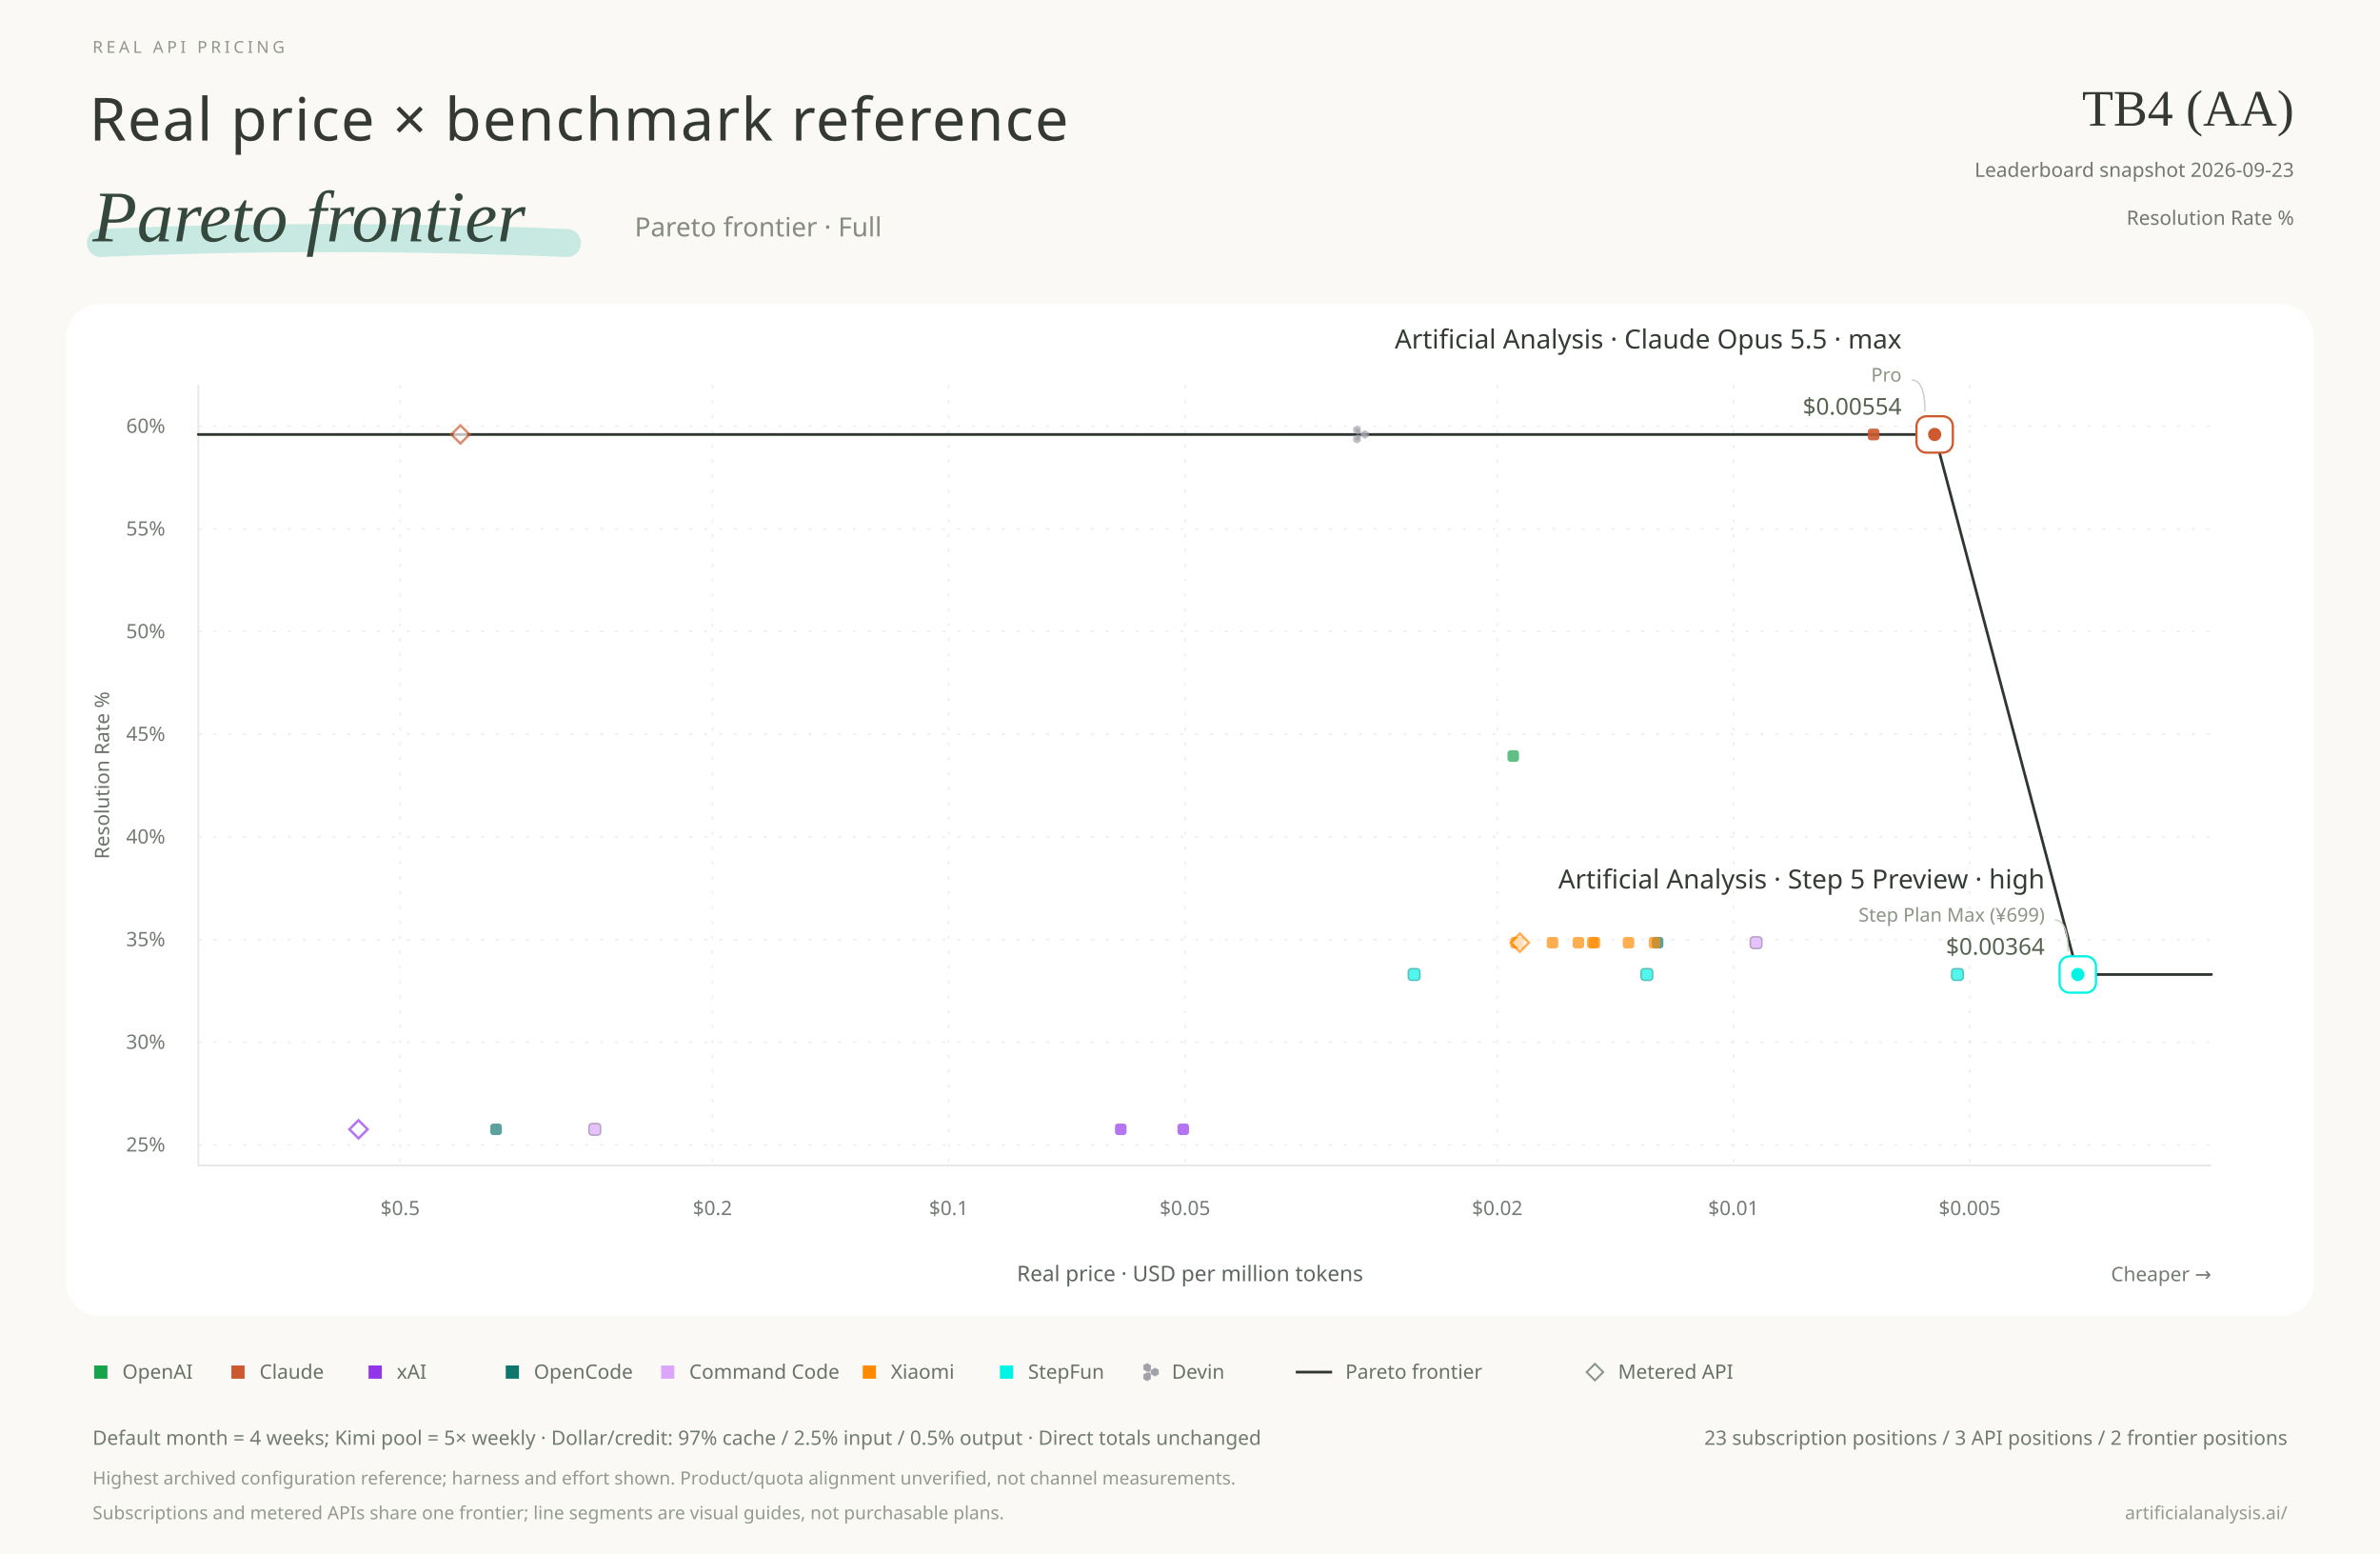
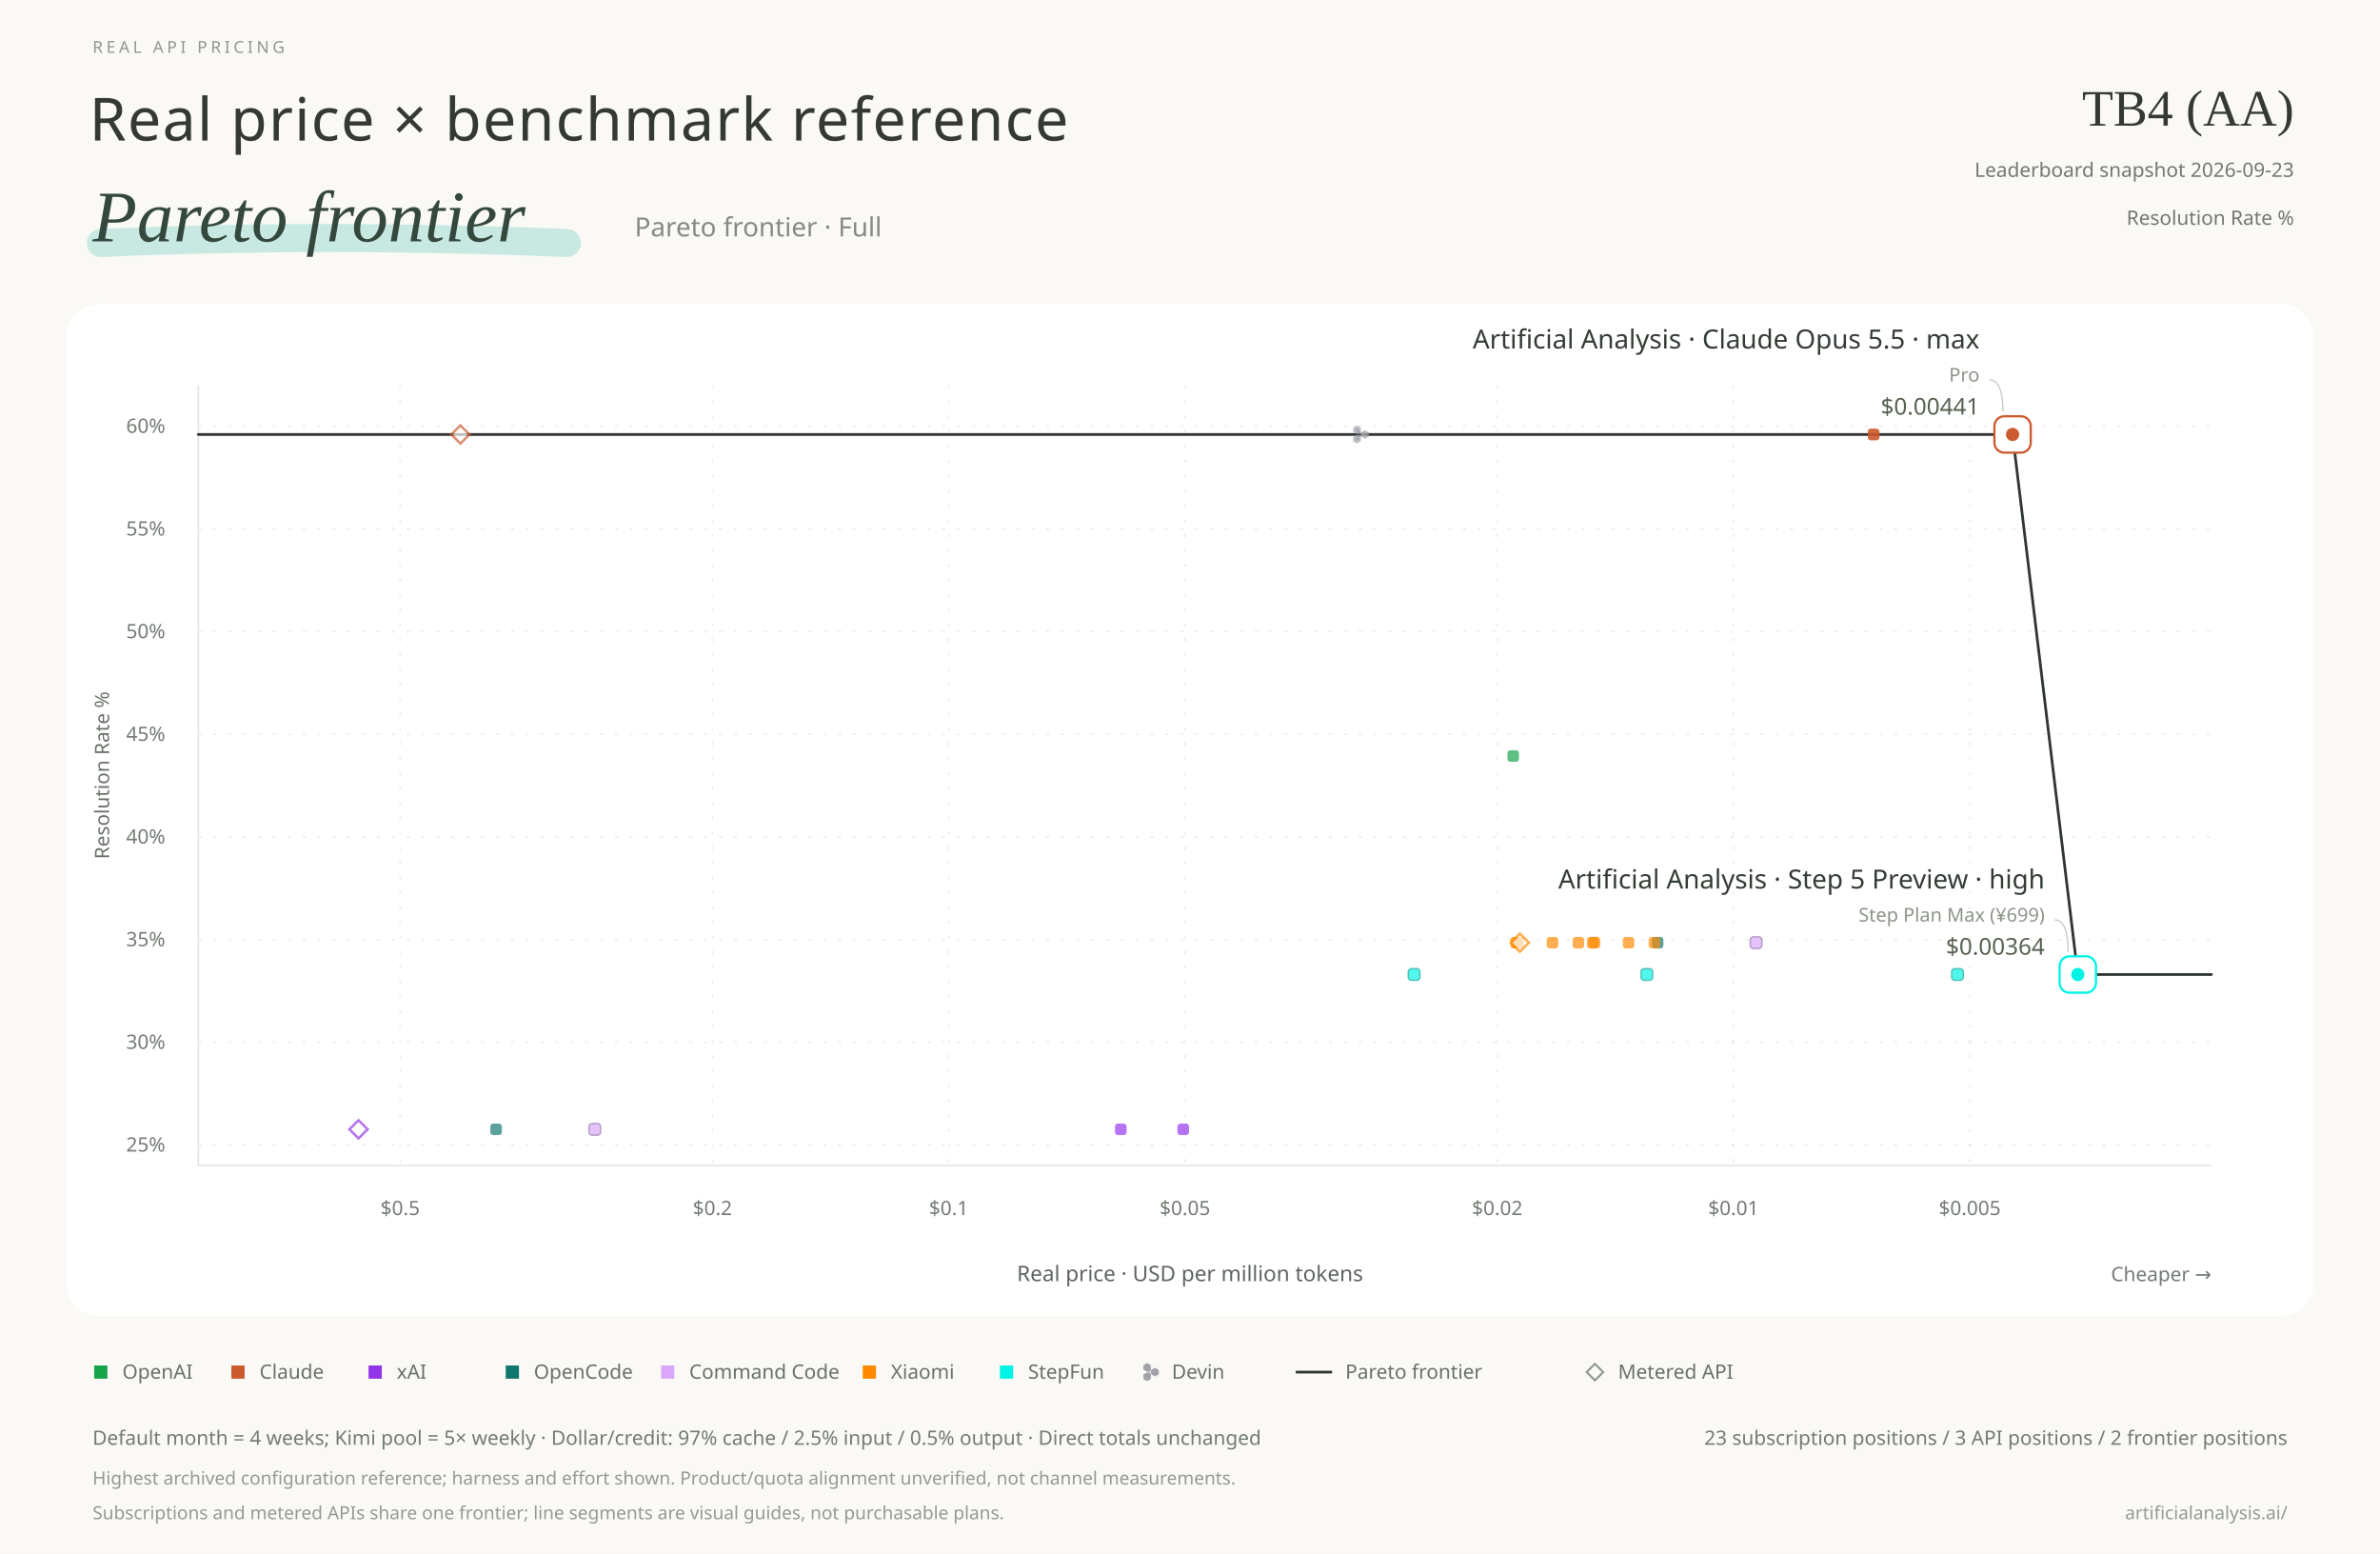
<svg xmlns="http://www.w3.org/2000/svg" width="1440" height="940" viewBox="0 0 1440 940" role="img" aria-labelledby="title desc">
  <style>text{font-family:"Microsoft YaHei","Segoe UI",sans-serif} .serif{font-family:"Times New Roman",serif} .number{font-family:"Segoe UI",sans-serif;font-variant-numeric:tabular-nums} .label-name{paint-order:stroke;stroke:#fff;stroke-width:5px;stroke-linejoin:round} .point:hover{opacity:1}</style>
  <rect width="1440" height="940" fill="#FAF9F6" />
  <text x="56.000" y="32.000" font-size="10" fill="#90968D" text-anchor="start" font-weight="400" letter-spacing="2.1">REAL API PRICING</text>
  <text x="54.000" y="85.000" font-size="36" fill="#343A33" text-anchor="start" font-weight="300" letter-spacing=".8">Real price × benchmark reference</text>
  <path d="M61 147 Q197 141 343 147" stroke="#9FDDD0" stroke-width="17" stroke-linecap="round" opacity=".55" fill="none" />
  <text x="56.000" y="146.000" font-size="44" fill="#35483E" text-anchor="start" font-weight="400" class="serif" font-style="italic">Pareto frontier</text>
  <text x="384.000" y="143.000" font-size="16" fill="#858B81" text-anchor="start" font-weight="300">Pareto frontier · Full</text>
  <text x="1388.000" y="76.000" font-size="31" fill="#343A33" text-anchor="end" font-weight="400" class="serif">TB4 (AA)</text>
  <text x="1388.000" y="107.000" font-size="12" fill="#737771" text-anchor="end" font-weight="400">Leaderboard snapshot  2026-09-23</text>
  <text x="1388.000" y="136.000" font-size="12" fill="#737771" text-anchor="end" font-weight="400">Resolution Rate %</text>
  <rect x="40" y="184" width="1360" height="612" rx="20" fill="#FFFFFF" />
  <path d="M1191.768 233V705" stroke="#E8EBE7" stroke-dasharray="2 7" opacity=".8" />
  <text x="1191.768" y="735.000" font-size="12" fill="#747B74" text-anchor="middle" font-weight="400" class="number">$0.005</text>
  <path d="M1048.832 233V705" stroke="#E8EBE7" stroke-dasharray="2 7" opacity=".8" />
  <text x="1048.832" y="735.000" font-size="12" fill="#747B74" text-anchor="middle" font-weight="400" class="number">$0.01</text>
  <path d="M905.896 233V705" stroke="#E8EBE7" stroke-dasharray="2 7" opacity=".8" />
  <text x="905.896" y="735.000" font-size="12" fill="#747B74" text-anchor="middle" font-weight="400" class="number">$0.02</text>
  <path d="M716.946 233V705" stroke="#E8EBE7" stroke-dasharray="2 7" opacity=".8" />
  <text x="716.946" y="735.000" font-size="12" fill="#747B74" text-anchor="middle" font-weight="400" class="number">$0.05</text>
  <path d="M574.010 233V705" stroke="#E8EBE7" stroke-dasharray="2 7" opacity=".8" />
  <text x="574.010" y="735.000" font-size="12" fill="#747B74" text-anchor="middle" font-weight="400" class="number">$0.1</text>
  <path d="M431.074 233V705" stroke="#E8EBE7" stroke-dasharray="2 7" opacity=".8" />
  <text x="431.074" y="735.000" font-size="12" fill="#747B74" text-anchor="middle" font-weight="400" class="number">$0.2</text>
  <path d="M242.124 233V705" stroke="#E8EBE7" stroke-dasharray="2 7" opacity=".8" />
  <text x="242.124" y="735.000" font-size="12" fill="#747B74" text-anchor="middle" font-weight="400" class="number">$0.5</text>
  <path d="M120 692.579H1338" stroke="#E8EBE7" stroke-dasharray="2 7" opacity=".8" />
  <text x="100.000" y="696.579" font-size="12" fill="#747B74" text-anchor="end" font-weight="400" class="number">25%</text>
  <path d="M120 630.474H1338" stroke="#E8EBE7" stroke-dasharray="2 7" opacity=".8" />
  <text x="100.000" y="634.474" font-size="12" fill="#747B74" text-anchor="end" font-weight="400" class="number">30%</text>
  <path d="M120 568.368H1338" stroke="#E8EBE7" stroke-dasharray="2 7" opacity=".8" />
  <text x="100.000" y="572.368" font-size="12" fill="#747B74" text-anchor="end" font-weight="400" class="number">35%</text>
  <path d="M120 506.263H1338" stroke="#E8EBE7" stroke-dasharray="2 7" opacity=".8" />
  <text x="100.000" y="510.263" font-size="12" fill="#747B74" text-anchor="end" font-weight="400" class="number">40%</text>
  <path d="M120 444.158H1338" stroke="#E8EBE7" stroke-dasharray="2 7" opacity=".8" />
  <text x="100.000" y="448.158" font-size="12" fill="#747B74" text-anchor="end" font-weight="400" class="number">45%</text>
  <path d="M120 382.053H1338" stroke="#E8EBE7" stroke-dasharray="2 7" opacity=".8" />
  <text x="100.000" y="386.053" font-size="12" fill="#747B74" text-anchor="end" font-weight="400" class="number">50%</text>
  <path d="M120 319.947H1338" stroke="#E8EBE7" stroke-dasharray="2 7" opacity=".8" />
  <text x="100.000" y="323.947" font-size="12" fill="#747B74" text-anchor="end" font-weight="400" class="number">55%</text>
  <path d="M120 257.842H1338" stroke="#E8EBE7" stroke-dasharray="2 7" opacity=".8" />
  <text x="100.000" y="261.842" font-size="12" fill="#747B74" text-anchor="end" font-weight="400" class="number">60%</text>
  <path d="M120 233V705H1338" fill="none" stroke="#E3E7E2" />
  <text x="66.000" y="469.000" font-size="12" fill="#697169" text-anchor="middle" font-weight="400" transform="rotate(-90 66 469.0)">Resolution Rate %</text>
  <text x="720.000" y="775.000" font-size="13" fill="#5D655E" text-anchor="middle" font-weight="400">Real price · USD per million tokens</text>
  <text x="1338.000" y="775.000" font-size="12" fill="#737B74" text-anchor="end" font-weight="400">Cheaper →</text>
-   <path id="frontier" d="M120.000,262.811 L1170.550,262.811 L1257.156,589.484 L1338.000,589.484" fill="none" stroke="#303630" stroke-width="1.65" stroke-linecap="round" stroke-linejoin="round" />
+   <path id="frontier" d="M120.000,262.811 L1217.699,262.811 L1257.156,589.484 L1338.000,589.484" fill="none" stroke="#303630" stroke-width="1.65" stroke-linecap="round" stroke-linejoin="round" />
  <g class="point" data-billing="subscription" data-frontier="false" data-price="0.019083969" data-score="43.94" data-x="915.564" data-y="457.324" transform="translate(915.564 457.324)">
    <rect x="-3.5" y="-3.5" width="7" height="7" rx="1.8" fill="#16A34A" opacity=".68" />
  </g>
  <g class="point" data-billing="subscription" data-frontier="false" data-price="0.029895366" data-score="59.6" data-x="823.005" data-y="262.811" transform="translate(823.005 262.811)">
    <path d="M0.11,-1.63 L-1.97,-0.43 L-4.05,-1.63 L-4.05,-4.03 L-1.97,-5.23 L0.11,-4.03Z M0.11,4.03 L-1.97,5.23 L-4.05,4.03 L-4.05,1.63 L-1.97,0.43 L0.11,1.63Z M4.91,1.20 L2.83,2.40 L0.75,1.20 L0.75,-1.20 L2.83,-2.40 L4.91,-1.20Z" fill="#A1A1AA" opacity="0.68" stroke="#A1A1AA" stroke-width="0.43" stroke-linejoin="round" />
    <path d="M-0.89,-1.27 L-1.87,-2.69 M-0.89,1.27 L-1.87,2.69 M1.27,0.00 L2.69,0.00" stroke="#A1A1AA" stroke-width="2.16" stroke-linecap="round" opacity="0.68" fill="none" />
  </g>
  <g class="point" data-billing="subscription" data-frontier="false" data-price="0.0066291018" data-score="59.6" data-x="1133.609" data-y="262.811" transform="translate(1133.609 262.811)">
    <rect x="-3.5" y="-3.5" width="7" height="7" rx="1.8" fill="#CC5A2E" opacity=".68" />
+   </g>
+   <g class="point" data-billing="subscription" data-frontier="true" data-price="0.0044091711" data-score="59.6" data-x="1217.699" data-y="262.811" transform="translate(1217.699 262.811)">
+     <rect x="-11" y="-11" width="22" height="22" rx="6" fill="#FFF" stroke="#CC5A2E" stroke-width="1.35" />
+     <circle r="4" fill="#CC5A2E" />
  </g>
  <g class="point" data-billing="subscription" data-frontier="false" data-price="0.060362173" data-score="25.76" data-x="678.108" data-y="683.139" transform="translate(678.108 683.139)">
    <rect x="-3.5" y="-3.5" width="7" height="7" rx="1.8" fill="#9333EA" opacity=".68" />
  </g>
  <g class="point" data-billing="subscription" data-frontier="false" data-price="0.050251256" data-score="25.76" data-x="715.912" data-y="683.139" transform="translate(715.912 683.139)">
    <rect x="-3.5" y="-3.5" width="7" height="7" rx="1.8" fill="#9333EA" opacity=".68" />
  </g>
  <g class="point" data-billing="subscription" data-frontier="false" data-price="0.37735849" data-score="25.76" data-x="300.154" data-y="683.139" transform="translate(300.154 683.139)">
    <rect x="-3.5" y="-3.5" width="7" height="7" rx="1.8" fill="#0F766E" opacity=".68" />
  </g>
  <g class="point" data-billing="subscription" data-frontier="false" data-price="0.012493753" data-score="34.85" data-x="1002.920" data-y="570.232" transform="translate(1002.920 570.232)">
    <rect x="-3.5" y="-3.5" width="7" height="7" rx="1.8" fill="#0F766E" opacity=".68" />
  </g>
  <g class="point" data-billing="subscription" data-frontier="false" data-price="0.28248588" data-score="25.76" data-x="359.867" data-y="683.139" transform="translate(359.867 683.139)">
    <rect x="-3.5" y="-3.5" width="7" height="7" rx="1.8" fill="#DBA6FA" opacity=".68" stroke="#9571AA" stroke-width=".9" />
  </g>
  <g class="point" data-billing="subscription" data-frontier="false" data-price="0.0093589144" data-score="34.85" data-x="1062.495" data-y="570.232" transform="translate(1062.495 570.232)">
    <rect x="-3.5" y="-3.5" width="7" height="7" rx="1.8" fill="#DBA6FA" opacity=".68" stroke="#9571AA" stroke-width=".9" />
  </g>
  <g class="point" data-billing="subscription" data-frontier="false" data-price="0.025524451" data-score="33.3" data-x="855.600" data-y="589.484" transform="translate(855.600 589.484)">
    <rect x="-3.5" y="-3.5" width="7" height="7" rx="1.8" fill="#00F4E5" opacity=".68" stroke="#00A69C" stroke-width=".9" />
  </g>
  <g class="point" data-billing="subscription" data-frontier="false" data-price="0.012893591" data-score="33.3" data-x="996.424" data-y="589.484" transform="translate(996.424 589.484)">
    <rect x="-3.5" y="-3.5" width="7" height="7" rx="1.8" fill="#00F4E5" opacity=".68" stroke="#00A69C" stroke-width=".9" />
  </g>
  <g class="point" data-billing="subscription" data-frontier="false" data-price="0.0051833009" data-score="33.3" data-x="1184.343" data-y="589.484" transform="translate(1184.343 589.484)">
    <rect x="-3.5" y="-3.5" width="7" height="7" rx="1.8" fill="#00F4E5" opacity=".68" stroke="#00A69C" stroke-width=".9" />
  </g>
  <g class="point" data-billing="subscription" data-frontier="true" data-price="0.0036413211" data-score="33.3" data-x="1257.156" data-y="589.484" transform="translate(1257.156 589.484)">
    <rect x="-11" y="-11" width="22" height="22" rx="6" fill="#FFF" stroke="#00F4E5" stroke-width="1.35" />
    <circle r="4" fill="#00F4E5" />
  </g>
  <g class="point" data-billing="subscription" data-frontier="false" data-price="0.018927445" data-score="34.85" data-x="917.263" data-y="570.232" transform="translate(917.263 570.232)">
    <rect x="-3.5" y="-3.5" width="7" height="7" rx="1.8" fill="#FF8A00" opacity=".68" />
  </g>
  <g class="point" data-billing="subscription" data-frontier="false" data-price="0.01511335" data-score="34.85" data-x="963.668" data-y="570.232" transform="translate(963.668 570.232)">
    <rect x="-3.5" y="-3.5" width="7" height="7" rx="1.8" fill="#FF8A00" opacity=".68" />
  </g>
  <g class="point" data-billing="subscription" data-frontier="false" data-price="0.01880141" data-score="34.85" data-x="918.640" data-y="570.232" transform="translate(918.640 570.232)">
    <rect x="-3.5" y="-3.5" width="7" height="7" rx="1.8" fill="#FF8A00" opacity=".68" />
  </g>
  <g class="point" data-billing="subscription" data-frontier="false" data-price="0.015037594" data-score="34.85" data-x="964.704" data-y="570.232" transform="translate(964.704 570.232)">
    <rect x="-3.5" y="-3.5" width="7" height="7" rx="1.8" fill="#FF8A00" opacity=".68" />
  </g>
  <g class="point" data-billing="subscription" data-frontier="false" data-price="0.017006803" data-score="34.85" data-x="939.327" data-y="570.232" transform="translate(939.327 570.232)">
    <rect x="-3.5" y="-3.5" width="7" height="7" rx="1.8" fill="#FF8A00" opacity=".68" />
  </g>
  <g class="point" data-billing="subscription" data-frontier="false" data-price="0.013605442" data-score="34.85" data-x="985.342" data-y="570.232" transform="translate(985.342 570.232)">
    <rect x="-3.5" y="-3.5" width="7" height="7" rx="1.8" fill="#FF8A00" opacity=".68" />
  </g>
  <g class="point" data-billing="subscription" data-frontier="false" data-price="0.015762926" data-score="34.85" data-x="954.990" data-y="570.232" transform="translate(954.990 570.232)">
    <rect x="-3.5" y="-3.5" width="7" height="7" rx="1.8" fill="#FF8A00" opacity=".68" />
  </g>
  <g class="point" data-billing="subscription" data-frontier="false" data-price="0.01261034" data-score="34.85" data-x="1001.005" data-y="570.232" transform="translate(1001.005 570.232)">
    <rect x="-3.5" y="-3.5" width="7" height="7" rx="1.8" fill="#FF8A00" opacity=".68" />
  </g>
-   <g class="point" data-billing="subscription" data-frontier="true" data-price="0.0055418549" data-score="59.6" data-x="1170.550" data-y="262.811" transform="translate(1170.550 262.811)">
-     <rect x="-11" y="-11" width="22" height="22" rx="6" fill="#FFF" stroke="#CC5A2E" stroke-width="1.35" />
-     <circle r="4" fill="#CC5A2E" />
-   </g>
  <g class="point" data-billing="subscription" data-frontier="false" data-price="0.0066290139" data-score="59.6" data-x="1133.612" data-y="262.811" transform="translate(1133.612 262.811)">
    <rect x="-3.5" y="-3.5" width="7" height="7" rx="1.8" fill="#CC5A2E" opacity=".68" />
  </g>
  <g class="point" data-billing="metered" data-frontier="false" data-price="0.565" data-score="25.76" data-x="216.921" data-y="683.139" transform="translate(216.921 683.139)">
    <path d="M0 -5.5L5.5 0 0 5.5 -5.5 0Z" fill="white" stroke="#9333EA" stroke-width="1.5" opacity=".68" />
  </g>
  <g class="point" data-billing="metered" data-frontier="false" data-price="0.018717" data-score="34.85" data-x="919.568" data-y="570.232" transform="translate(919.568 570.232)">
    <path d="M0 -5.5L5.5 0 0 5.5 -5.5 0Z" fill="white" stroke="#FF8A00" stroke-width="1.5" opacity=".68" />
  </g>
  <g class="point" data-billing="metered" data-frontier="false" data-price="0.419" data-score="59.6" data-x="278.569" data-y="262.811" transform="translate(278.569 262.811)">
    <path d="M0 -5.5L5.5 0 0 5.5 -5.5 0Z" fill="white" stroke="#CC5A2E" stroke-width="1.5" opacity=".68" />
  </g>
  <g class="front-label" data-model="claude-opus-5.5">
-     <path d="M1164.692,249.002Q1164.692,229.811 1156.550,229.811" stroke="#C4CDC3" stroke-width=".8" fill="none" />
-     <text x="1150.550" y="210.811" font-size="16" fill="#343C34" text-anchor="end" font-weight="400" class="label-name">Artificial Analysis · Claude Opus 5.5 · max</text>
-     <text x="1150.550" y="230.811" font-size="11.5" fill="#8B9487" text-anchor="end" font-weight="400">Pro</text>
-     <text x="1150.550" y="250.811" font-size="14" fill="#566150" text-anchor="end" font-weight="400" class="number">$0.00554</text>
+     <path d="M1211.841,249.002Q1211.841,229.811 1203.699,229.811" stroke="#C4CDC3" stroke-width=".8" fill="none" />
+     <text x="1197.699" y="210.811" font-size="16" fill="#343C34" text-anchor="end" font-weight="400" class="label-name">Artificial Analysis · Claude Opus 5.5 · max</text>
+     <text x="1197.699" y="230.811" font-size="11.5" fill="#8B9487" text-anchor="end" font-weight="400">Pro</text>
+     <text x="1197.699" y="250.811" font-size="14" fill="#566150" text-anchor="end" font-weight="400" class="number">$0.00441</text>
  </g>
  <g class="front-label" data-model="step-5-preview">
    <path d="M1251.298,575.675Q1251.298,556.484 1243.156,556.484" stroke="#C4CDC3" stroke-width=".8" fill="none" />
    <text x="1237.156" y="537.484" font-size="16" fill="#343C34" text-anchor="end" font-weight="400" class="label-name">Artificial Analysis · Step 5 Preview · high</text>
    <text x="1237.156" y="557.484" font-size="11.5" fill="#8B9487" text-anchor="end" font-weight="400">Step Plan Max (¥699)</text>
    <text x="1237.156" y="577.484" font-size="14" fill="#566150" text-anchor="end" font-weight="400" class="number">$0.00364</text>
  </g>
  <rect x="57" y="826" width="8" height="8" fill="#16A34A" />
  <text x="74.000" y="834.000" font-size="12" fill="#687168" text-anchor="start" font-weight="400">OpenAI</text>
  <rect x="140" y="826" width="8" height="8" fill="#CC5A2E" />
  <text x="157.000" y="834.000" font-size="12" fill="#687168" text-anchor="start" font-weight="400">Claude</text>
  <rect x="223" y="826" width="8" height="8" fill="#9333EA" />
  <text x="240.000" y="834.000" font-size="12" fill="#687168" text-anchor="start" font-weight="400">xAI</text>
  <rect x="306" y="826" width="8" height="8" fill="#0F766E" />
  <text x="323.000" y="834.000" font-size="12" fill="#687168" text-anchor="start" font-weight="400">OpenCode</text>
  <rect x="400" y="826" width="8" height="8" fill="#DBA6FA" />
  <text x="417.000" y="834.000" font-size="12" fill="#687168" text-anchor="start" font-weight="400">Command Code</text>
  <rect x="522" y="826" width="8" height="8" fill="#FF8A00" />
  <text x="539.000" y="834.000" font-size="12" fill="#687168" text-anchor="start" font-weight="400">Xiaomi</text>
  <rect x="605" y="826" width="8" height="8" fill="#00F4E5" />
  <text x="622.000" y="834.000" font-size="12" fill="#687168" text-anchor="start" font-weight="400">StepFun</text>
  <path d="M696.11,828.37 L694.03,829.57 L691.95,828.37 L691.95,825.97 L694.03,824.77 L696.11,825.97Z M696.11,834.03 L694.03,835.23 L691.95,834.03 L691.95,831.63 L694.03,830.43 L696.11,831.63Z M700.91,831.20 L698.83,832.40 L696.75,831.20 L696.75,828.80 L698.83,827.60 L700.91,828.80Z" fill="#A1A1AA" opacity="1.0" stroke="#A1A1AA" stroke-width="0.43" stroke-linejoin="round" />
  <path d="M695.11,828.73 L694.13,827.31 M695.11,831.27 L694.13,832.69 M697.27,830.00 L698.69,830.00" stroke="#A1A1AA" stroke-width="2.16" stroke-linecap="round" opacity="1.0" fill="none" />
  <text x="709.000" y="834.000" font-size="12" fill="#687168" text-anchor="start" font-weight="400">Devin</text>
  <path d="M784 830h22" stroke="#303630" stroke-width="1.65" />
  <text x="814.000" y="834.000" font-size="12" fill="#687168" text-anchor="start" font-weight="400">Pareto frontier</text>
  <path d="M965 825l5 5-5 5-5-5Z" fill="none" stroke="#8B958D" stroke-width="1.2" />
  <text x="979.000" y="834.000" font-size="12" fill="#687168" text-anchor="start" font-weight="400">Metered API</text>
  <text x="56.000" y="874.000" font-size="12" fill="#727B72" text-anchor="start" font-weight="400">Default month = 4 weeks; Kimi pool = 5× weekly · Dollar/credit: 97% cache / 2.5% input / 0.5% output · Direct totals unchanged</text>
  <text x="1384.000" y="874.000" font-size="12" fill="#727B72" text-anchor="end" font-weight="400">23 subscription positions / 3 API positions / 2 frontier positions</text>
  <text x="56.000" y="898.000" font-size="11" fill="#929A90" text-anchor="start" font-weight="400">Highest archived configuration reference; harness and effort shown. Product/quota alignment unverified, not channel measurements.</text>
  <text x="56.000" y="919.000" font-size="11" fill="#929A90" text-anchor="start" font-weight="400">Subscriptions and metered APIs share one frontier; line segments are visual guides, not purchasable plans.</text>
  <text x="1384.000" y="919.000" font-size="11" fill="#929A90" text-anchor="end" font-weight="400">artificialanalysis.ai/</text>
</svg>
